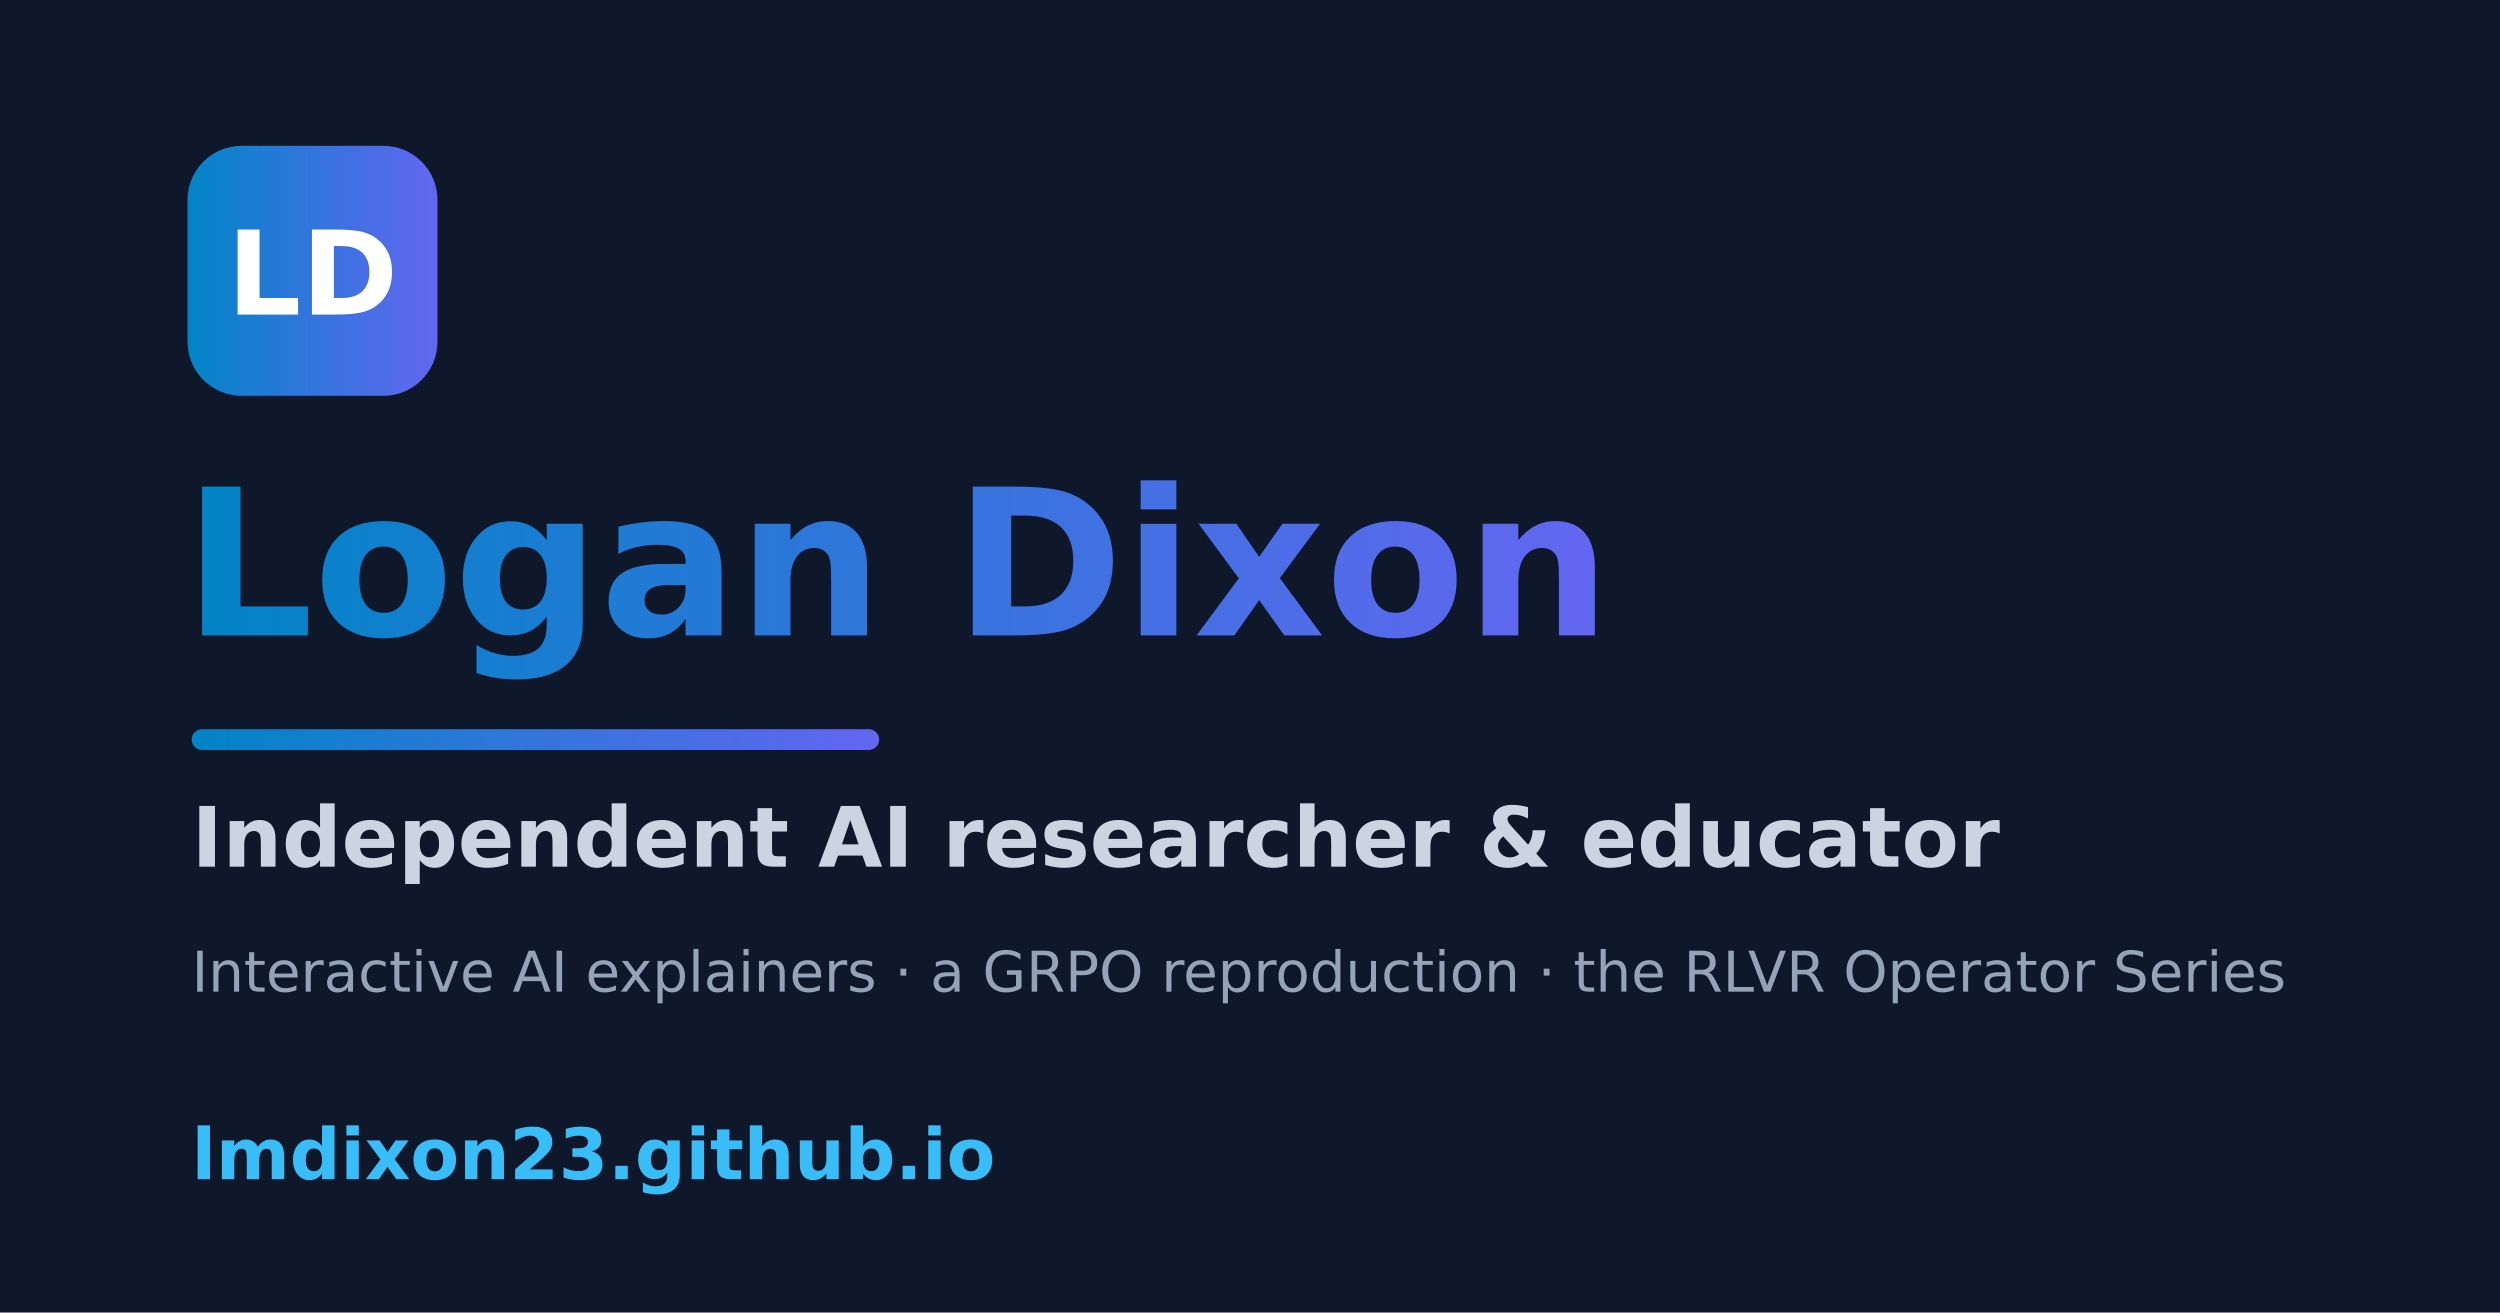
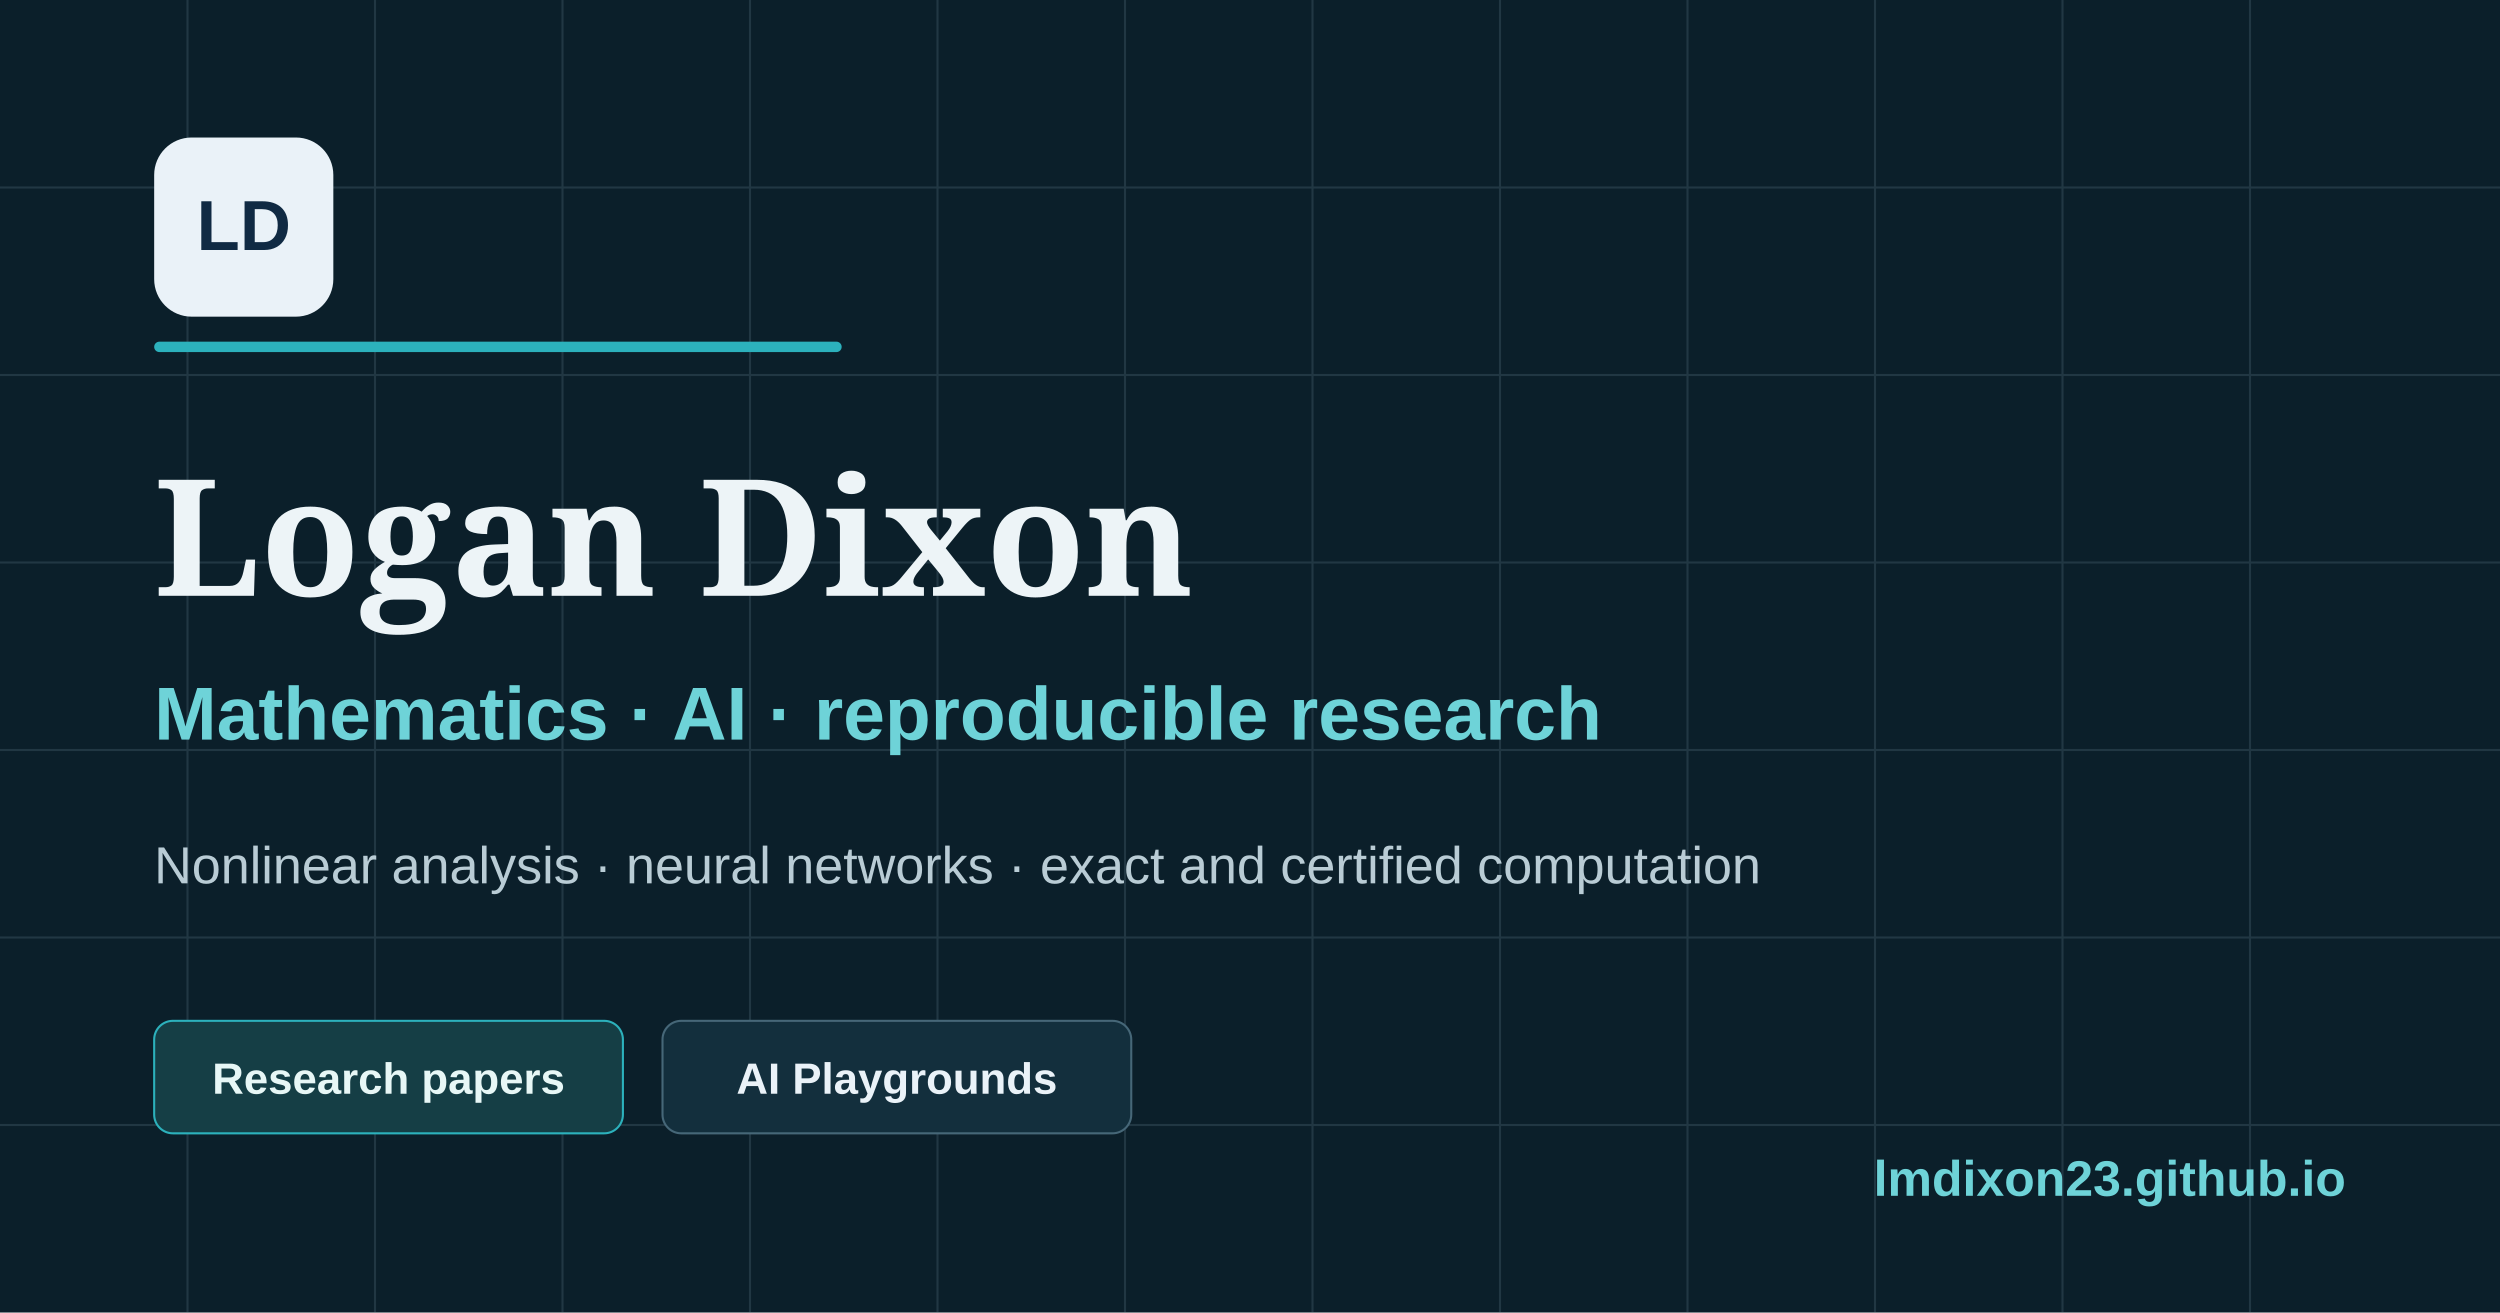
- <svg xmlns="http://www.w3.org/2000/svg" viewBox="0 0 1200 630" width="1200" height="630">
-   <defs>
-     <linearGradient id="g" x1="0" y1="0" x2="1" y2="0">
-       <stop offset="0" stop-color="#0284c7" />
-       <stop offset="1" stop-color="#6366f1" />
-     </linearGradient>
-   </defs>
-   <rect width="1200" height="630" fill="#0f172a" />
-   <rect x="90" y="70" width="120" height="120" rx="26" fill="url(#g)" />
-   <text x="150" y="151" text-anchor="middle" font-family="'DejaVu Sans','Helvetica Neue',Arial,sans-serif" font-size="56" font-weight="700" fill="#ffffff">LD</text>
-   <text x="88" y="305" font-family="'DejaVu Sans','Helvetica Neue',Arial,sans-serif" font-size="98" font-weight="700" fill="url(#g)">Logan Dixon</text>
-   <rect x="92" y="350" width="330" height="10" rx="5" fill="url(#g)" />
-   <text x="92" y="416" font-family="'DejaVu Sans','Helvetica Neue',Arial,sans-serif" font-size="40" font-weight="700" fill="#cbd5e1">Independent AI researcher &amp; educator</text>
-   <text x="92" y="476" font-family="'DejaVu Sans','Helvetica Neue',Arial,sans-serif" font-size="27" fill="#94a3b8">Interactive AI explainers · a GRPO reproduction · the RLVR Operator Series</text>
-   <text x="92" y="566" font-family="'DejaVu Sans','Helvetica Neue',Arial,sans-serif" font-size="34" font-weight="700" fill="#38bdf8">lmdixon23.github.io</text>
+ <svg xmlns="http://www.w3.org/2000/svg" viewBox="0 0 1200 630" role="img" aria-labelledby="title desc">
+   <rect width="1200" height="630" fill="#0b1f2a" />
+   <g opacity=".18" stroke="#86a7b5" stroke-width="1">
+     <path d="M0 90h1200M0 180h1200M0 270h1200M0 360h1200M0 450h1200M0 540h1200" />
+     <path d="M90 0v630M180 0v630M270 0v630M360 0v630M450 0v630M540 0v630M630 0v630M720 0v630M810 0v630M900 0v630M990 0v630M1080 0v630" />
+   </g>
+   <rect x="74" y="66" width="86" height="86" rx="18" fill="#eaf2f8" />
+   <text x="117" y="120" text-anchor="middle" font-family="Arial, sans-serif" font-size="34" font-weight="700" fill="#102a43">LD</text>
+   <rect x="74" y="164" width="330" height="5" rx="2.5" fill="#2cb1bc" />
+   <text x="74" y="286" font-family="Georgia, serif" font-size="78" font-weight="600" fill="#edf4f7">Logan Dixon</text>
+   <text x="74" y="355" font-family="Arial, sans-serif" font-size="36" font-weight="600" fill="#6ed3d8">Mathematics · AI · reproducible research</text>
+   <text x="74" y="424" font-family="Arial, sans-serif" font-size="25" fill="#b9ccd5">Nonlinear analysis · neural networks · exact and certified computation</text>
+   <g transform="translate(74 490)">
+     <rect width="225" height="54" rx="9" fill="#153e45" stroke="#2cb1bc" />
+     <text x="112.5" y="35" text-anchor="middle" font-family="Arial, sans-serif" font-size="21" font-weight="600" fill="#e7f7f6">Research papers</text>
+     <rect x="244" width="225" height="54" rx="9" fill="#132f3d" stroke="#466778" />
+     <text x="356.5" y="35" text-anchor="middle" font-family="Arial, sans-serif" font-size="21" font-weight="600" fill="#eaf2f8">AI Playgrounds</text>
+   </g>
+   <text x="1126" y="574" text-anchor="end" font-family="Arial, sans-serif" font-size="24" font-weight="600" fill="#6ed3d8">lmdixon23.github.io</text>
</svg>
